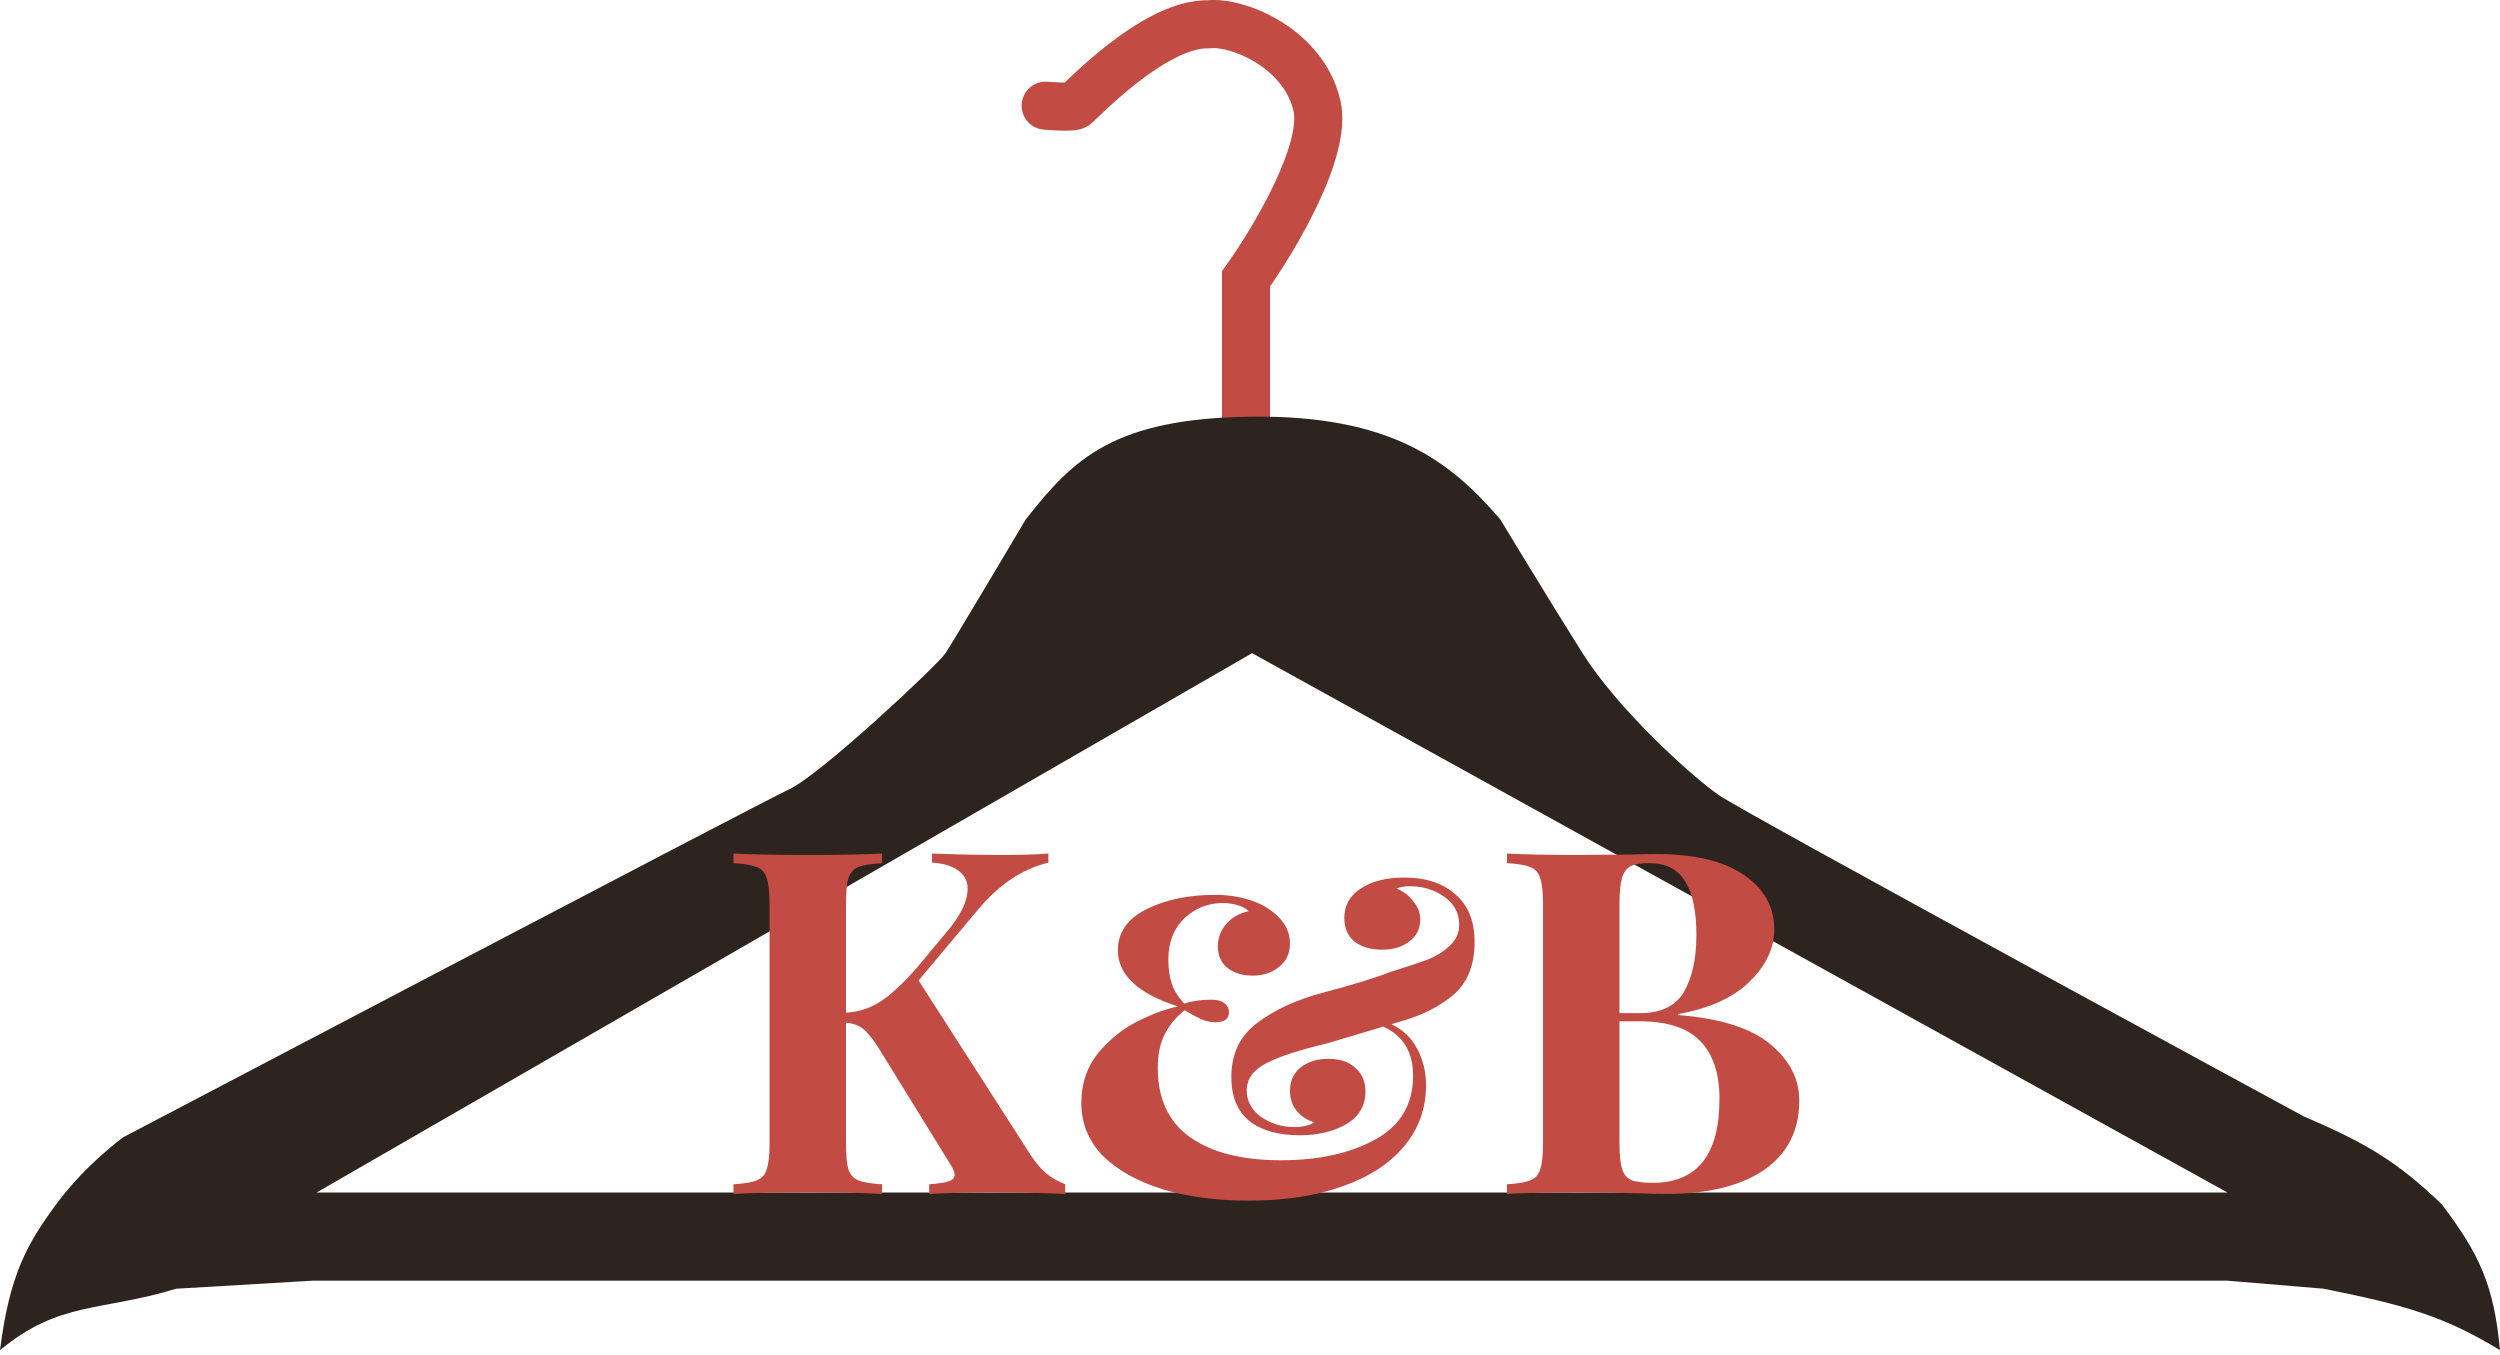
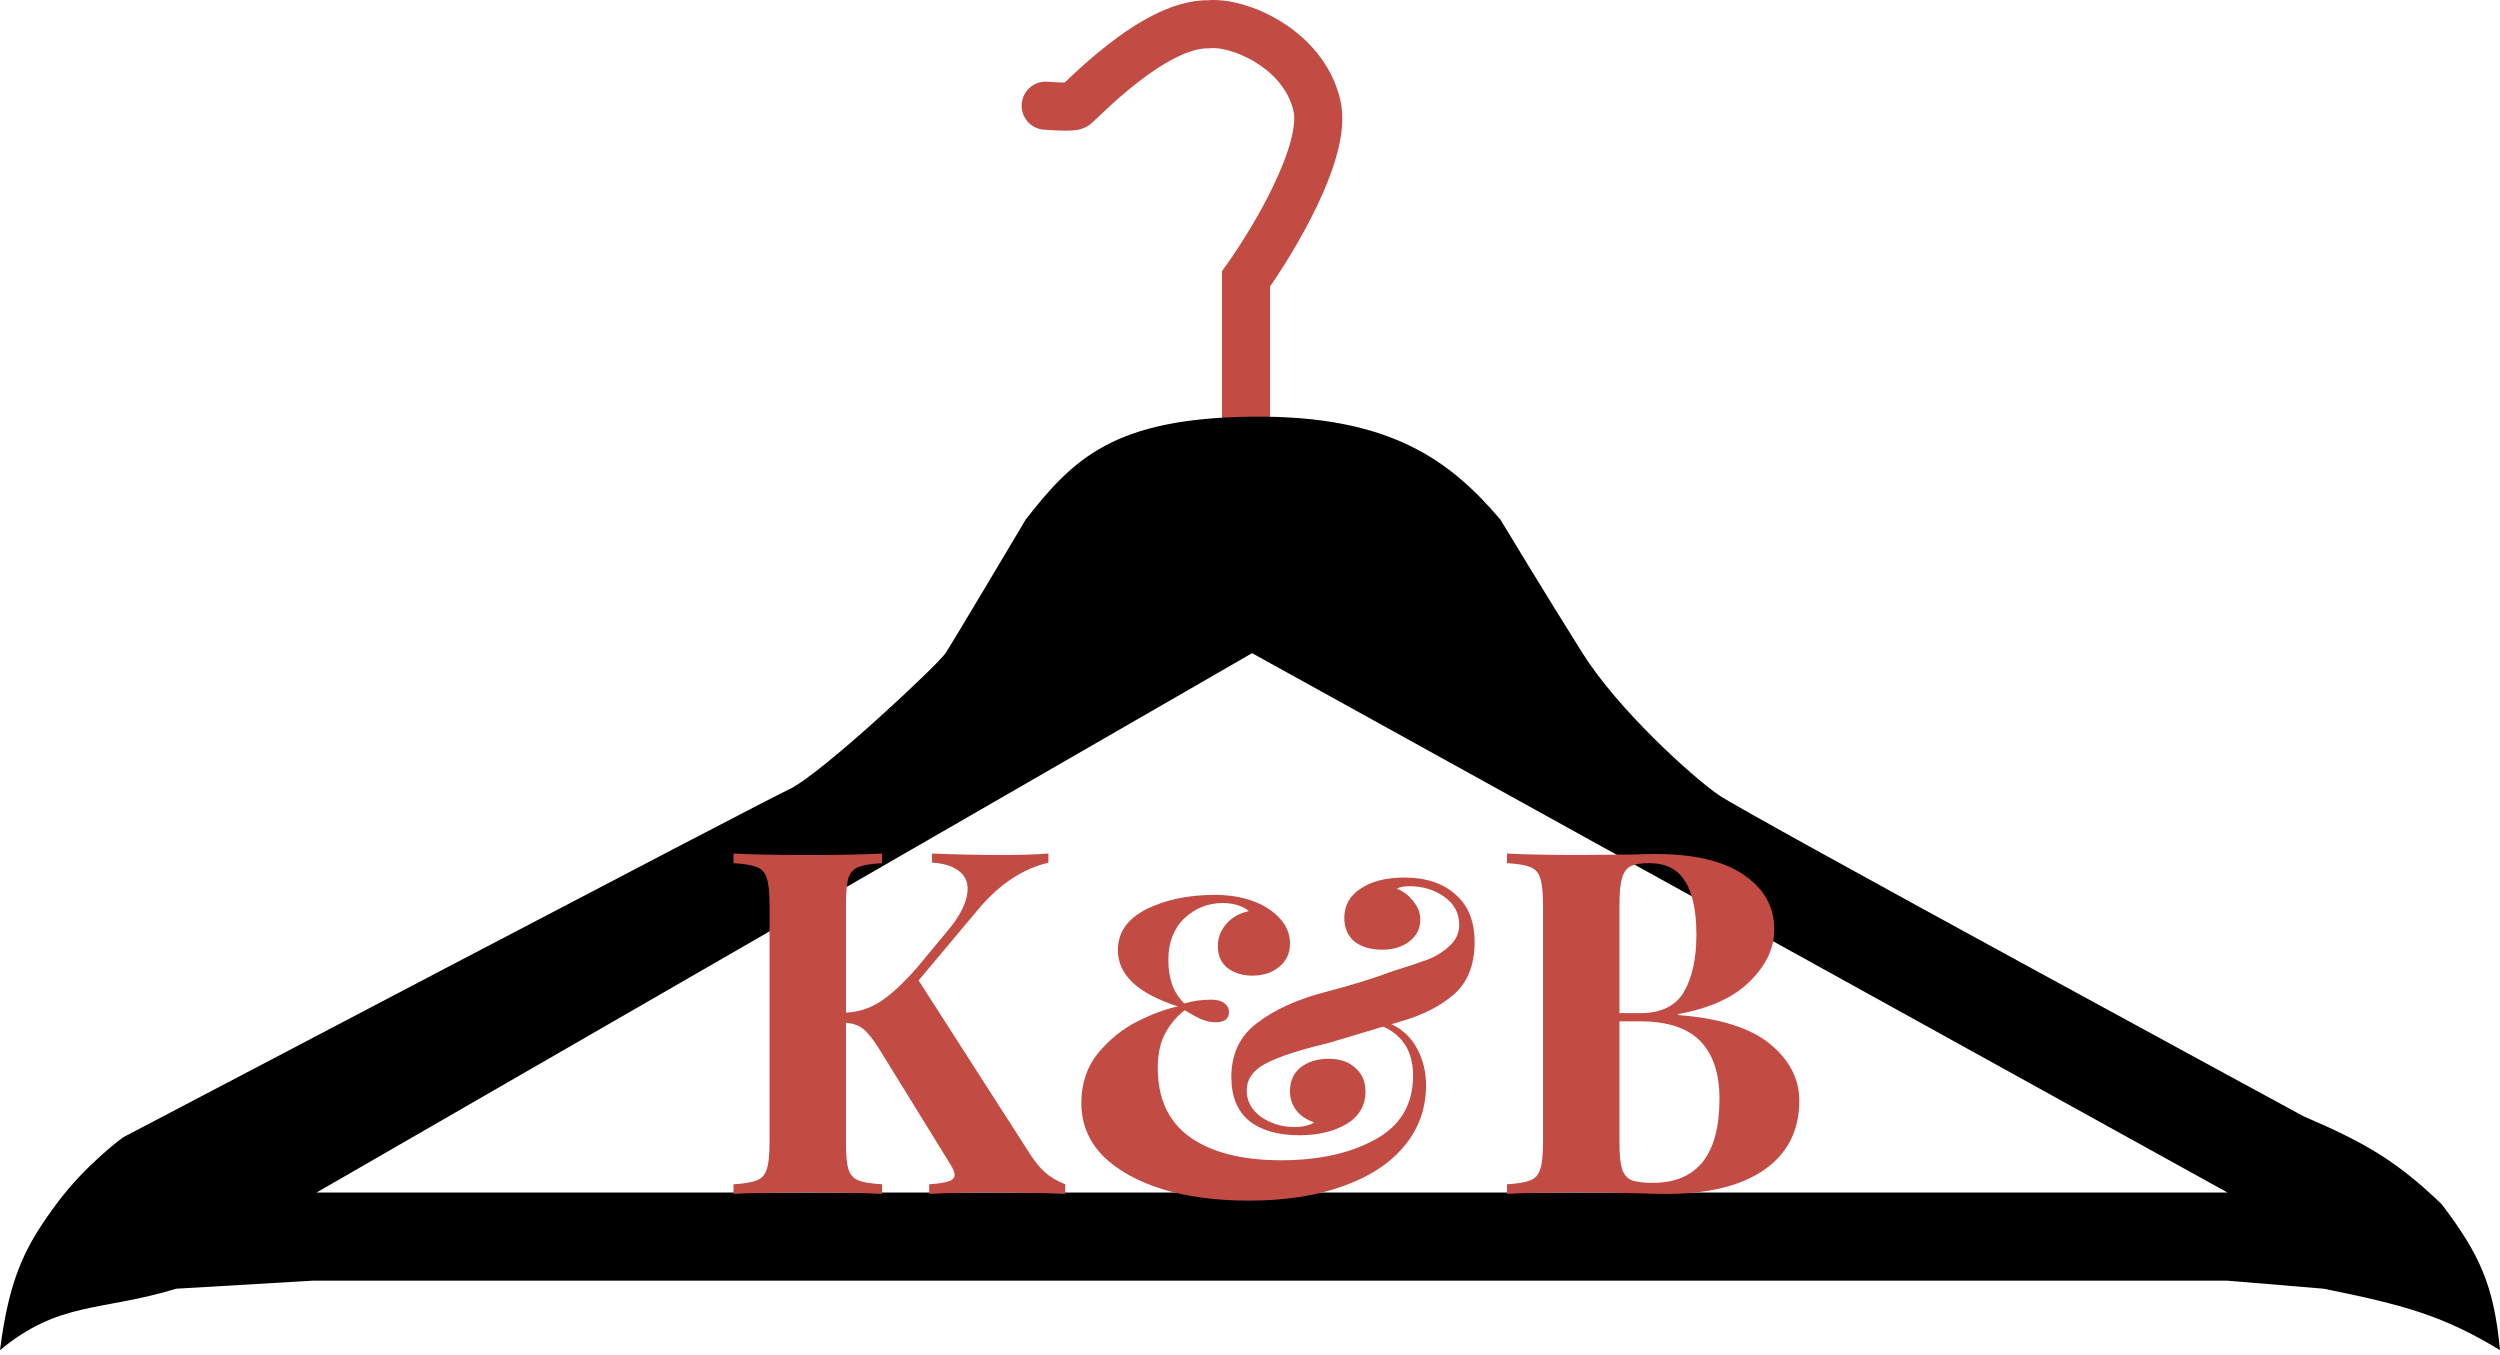
<svg xmlns="http://www.w3.org/2000/svg" width="312" height="169" viewBox="0 0 312 169" fill="none">
  <path d="M130.749 10.2C129.098 10.063 127.648 11.29 127.51 12.941C127.373 14.592 128.6 16.042 130.251 16.18L130.5 13.19L130.749 10.2ZM150.814 3.033L150.753 6.033L150.953 6.037L151.152 6.014L150.814 3.033ZM164.356 13.19L167.279 12.513V12.513L164.356 13.19ZM155.502 34.806L153.06 33.062L152.502 33.845V34.806H155.502ZM130.5 13.19C130.251 16.18 130.251 16.18 130.251 16.18C130.251 16.18 130.251 16.18 130.252 16.18C130.252 16.18 130.252 16.18 130.253 16.18C130.253 16.18 130.254 16.18 130.255 16.18C130.258 16.18 130.261 16.181 130.264 16.181C130.272 16.181 130.282 16.182 130.296 16.183C130.322 16.186 130.359 16.189 130.407 16.192C130.501 16.199 130.634 16.209 130.794 16.22C131.113 16.241 131.551 16.268 132.012 16.286C132.464 16.303 132.985 16.314 133.457 16.298C133.689 16.291 133.961 16.275 134.231 16.239C134.408 16.216 134.943 16.146 135.488 15.873L134.146 13.19L132.804 10.507C133.055 10.382 133.254 10.332 133.317 10.316C133.398 10.297 133.448 10.291 133.448 10.291C133.454 10.29 133.44 10.292 133.402 10.294C133.366 10.297 133.318 10.3 133.257 10.302C132.996 10.31 132.638 10.305 132.243 10.29C131.858 10.275 131.482 10.253 131.199 10.234C131.058 10.224 130.943 10.216 130.864 10.21C130.825 10.207 130.794 10.204 130.775 10.203C130.765 10.202 130.758 10.201 130.754 10.201C130.751 10.201 130.75 10.201 130.749 10.2C130.749 10.2 130.749 10.2 130.749 10.2C130.749 10.2 130.749 10.2 130.749 10.2C130.749 10.2 130.749 10.2 130.749 10.2C130.749 10.2 130.749 10.2 130.5 13.19ZM134.146 13.19L135.488 15.873C135.827 15.704 136.078 15.494 136.105 15.471C136.196 15.398 136.281 15.323 136.346 15.265C136.478 15.147 136.634 15 136.791 14.851C137.123 14.537 137.531 14.145 138.043 13.669C139.057 12.724 140.405 11.514 141.927 10.328C143.459 9.133 145.105 8.011 146.71 7.207C148.351 6.384 149.717 6.012 150.753 6.033L150.814 3.033L150.874 0.034C148.454 -0.015 146.073 0.815 144.021 1.843C141.934 2.889 139.943 4.266 138.238 5.596C136.522 6.933 135.032 8.273 133.953 9.279C133.418 9.777 132.965 10.212 132.665 10.495C132.507 10.645 132.404 10.741 132.341 10.798C132.307 10.828 132.31 10.824 132.335 10.804C132.348 10.794 132.385 10.764 132.44 10.725C132.479 10.697 132.612 10.603 132.804 10.507L134.146 13.19ZM150.814 3.033L151.152 6.014C152.076 5.909 154.368 6.339 156.732 7.803C159 9.208 160.83 11.26 161.434 13.867L164.356 13.19L167.279 12.513C166.211 7.905 163.074 4.673 159.891 2.702C156.803 0.789 153.16 -0.252 150.476 0.052L150.814 3.033ZM164.356 13.19L161.434 13.867C161.599 14.579 161.556 15.774 161.107 17.496C160.673 19.16 159.933 21.046 159.009 22.995C157.16 26.892 154.721 30.738 153.06 33.062L155.502 34.806L157.943 36.55C159.755 34.013 162.394 29.858 164.43 25.566C165.447 23.42 166.351 21.164 166.913 19.009C167.46 16.911 167.764 14.608 167.279 12.513L164.356 13.19ZM155.502 34.806H152.502V53.818H155.502H158.502V34.806H155.502Z" fill="#C24B44" />
-   <path fill-rule="evenodd" clip-rule="evenodd" d="M0 168.5C1.192 159.052 3.386 155.218 7.032 150.269C10.678 145.321 15.366 141.936 15.366 141.936C15.366 141.936 94.594 100.323 98.5 98.5C102.407 96.677 117 83.015 118 81.515C119 80.015 128 64.847 128 64.847C133.934 57.26 138.994 52.186 156.26 52C173.527 51.813 180.996 57.502 187.252 64.847C187.252 64.847 193.073 74.483 197.5 81.515C201.927 88.547 211.114 96.881 214.5 99.224C217.886 101.568 287.519 139.331 287.519 139.331C295.234 142.636 299.12 144.914 304.708 150.269C309.46 156.52 311.247 160.425 312 168.5C304.855 164.143 299.904 162.841 290 160.831L278 159.831L256.5 159.831L223 159.831L189.5 159.831L156 159.831L89 159.831L55 159.831H39L22 160.831C12.578 163.699 7.424 162.357 0 168.5ZM156.26 81.515L39.5 148.831L99 148.831L129 148.831L162 148.831L220 148.831L249 148.831L278 148.831L156.26 81.515Z" fill="#2D2420" />
+   <path fill-rule="evenodd" clip-rule="evenodd" d="M0 168.5C1.192 159.052 3.386 155.218 7.032 150.269C10.678 145.321 15.366 141.936 15.366 141.936C15.366 141.936 94.594 100.323 98.5 98.5C102.407 96.677 117 83.015 118 81.515C119 80.015 128 64.847 128 64.847C133.934 57.26 138.994 52.186 156.26 52C173.527 51.813 180.996 57.502 187.252 64.847C187.252 64.847 193.073 74.483 197.5 81.515C201.927 88.547 211.114 96.881 214.5 99.224C217.886 101.568 287.519 139.331 287.519 139.331C295.234 142.636 299.12 144.914 304.708 150.269C309.46 156.519 311.247 160.425 312 168.5C304.855 164.143 299.904 162.841 290 160.831L278 159.831L256.5 159.831L223 159.831L189.5 159.831L156 159.831L89 159.831L55 159.831H39L22 160.831C12.578 163.699 7.424 162.357 0 168.5ZM156.26 81.515L39.5 148.831L99 148.831L129 148.831L162 148.831L220 148.831L249 148.831L278 148.831L156.26 81.515Z" fill="black" />
  <path d="M128.62 144.14C129.22 145.06 129.84 145.8 130.48 146.36C131.12 146.92 131.94 147.4 132.94 147.8V149C130.14 148.88 127.02 148.82 123.58 148.82C120.94 148.82 118.4 148.88 115.96 149V147.8C117.08 147.72 117.88 147.6 118.36 147.44C118.88 147.28 119.14 147 119.14 146.6C119.14 146.28 118.92 145.78 118.48 145.1L109.78 131C108.98 129.72 108.3 128.86 107.74 128.42C107.22 127.98 106.5 127.72 105.58 127.64V142.64C105.58 144.16 105.68 145.26 105.88 145.94C106.12 146.62 106.54 147.08 107.14 147.32C107.74 147.56 108.72 147.72 110.08 147.8V149C107.92 148.88 104.9 148.82 101.02 148.82C96.74 148.82 93.58 148.88 91.54 149V147.8C92.86 147.72 93.82 147.56 94.42 147.32C95.06 147.08 95.48 146.62 95.68 145.94C95.92 145.26 96.04 144.16 96.04 142.64V112.88C96.04 111.36 95.92 110.26 95.68 109.58C95.48 108.9 95.06 108.44 94.42 108.2C93.82 107.96 92.86 107.8 91.54 107.72V106.52C93.58 106.64 96.74 106.7 101.02 106.7C104.9 106.7 107.92 106.64 110.08 106.52V107.72C108.72 107.8 107.74 107.96 107.14 108.2C106.54 108.44 106.12 108.9 105.88 109.58C105.68 110.26 105.58 111.36 105.58 112.88V126.38C107.18 126.3 108.64 125.82 109.96 124.94C111.28 124.06 112.78 122.66 114.46 120.74L118 116.48C119.84 114.36 120.76 112.5 120.76 110.9C120.76 109.94 120.36 109.18 119.56 108.62C118.8 108.06 117.72 107.74 116.32 107.66V106.52C119.24 106.64 122.2 106.7 125.2 106.7C127.52 106.7 129.4 106.64 130.84 106.52V107.66C127.64 108.42 124.74 110.34 122.14 113.42L114.64 122.36L128.62 144.14ZM184.03 117.56C184.03 120.4 183.17 122.58 181.45 124.1C179.73 125.58 177.53 126.7 174.85 127.46L173.65 127.82C175.09 128.5 176.17 129.54 176.89 130.94C177.61 132.3 177.97 133.8 177.97 135.44C177.97 138.32 177.07 140.84 175.27 143C173.51 145.16 170.95 146.84 167.59 148.04C164.27 149.24 160.35 149.84 155.83 149.84C151.79 149.84 148.19 149.36 145.03 148.4C141.87 147.4 139.39 146 137.59 144.2C135.83 142.36 134.95 140.18 134.95 137.66C134.95 135.22 135.65 133.14 137.05 131.42C138.49 129.7 140.13 128.38 141.97 127.46C143.81 126.54 145.49 125.92 147.01 125.6C142.01 124 139.51 121.66 139.51 118.58C139.51 116.38 140.69 114.68 143.05 113.48C145.45 112.28 148.31 111.68 151.63 111.68C153.79 111.68 155.71 112.08 157.39 112.88C159.79 114.16 160.99 115.78 160.99 117.74C160.99 118.98 160.53 119.96 159.61 120.68C158.73 121.4 157.63 121.76 156.31 121.76C155.07 121.76 154.03 121.44 153.19 120.8C152.39 120.16 151.99 119.26 151.99 118.1C151.99 117.06 152.33 116.14 153.01 115.34C153.73 114.5 154.67 113.96 155.83 113.72C155.59 113.44 155.17 113.2 154.57 113C153.97 112.8 153.31 112.7 152.59 112.7C150.75 112.7 149.15 113.34 147.79 114.62C146.47 115.9 145.81 117.62 145.81 119.78C145.81 120.86 145.95 121.84 146.23 122.72C146.51 123.6 147.03 124.44 147.79 125.24C148.83 124.92 149.95 124.76 151.15 124.76C151.87 124.76 152.41 124.9 152.77 125.18C153.17 125.46 153.37 125.84 153.37 126.32C153.37 127.16 152.81 127.58 151.69 127.58C151.09 127.58 150.47 127.44 149.83 127.16C149.23 126.88 148.57 126.52 147.85 126.08C146.81 126.88 145.99 127.86 145.39 129.02C144.79 130.14 144.49 131.56 144.49 133.28C144.49 137.12 145.83 140 148.51 141.92C151.23 143.84 155.01 144.8 159.85 144.8C164.57 144.8 168.49 143.94 171.61 142.22C174.77 140.5 176.35 137.84 176.35 134.24C176.35 131.28 175.11 129.24 172.63 128.12L165.61 130.22C162.21 131.02 159.69 131.84 158.05 132.68C156.41 133.52 155.59 134.66 155.59 136.1C155.59 137.42 156.19 138.52 157.39 139.4C158.63 140.24 160.03 140.66 161.59 140.66C162.07 140.66 162.55 140.6 163.03 140.48C163.51 140.36 163.83 140.22 163.99 140.06C163.03 139.74 162.29 139.24 161.77 138.56C161.25 137.88 160.99 137.08 160.99 136.16C160.99 134.92 161.43 133.94 162.31 133.22C163.23 132.5 164.39 132.14 165.79 132.14C167.23 132.14 168.35 132.52 169.15 133.28C169.99 134 170.41 134.98 170.41 136.22C170.41 137.98 169.61 139.34 168.01 140.3C166.41 141.22 164.47 141.68 162.19 141.68C159.51 141.68 157.41 141.08 155.89 139.88C154.41 138.64 153.67 136.82 153.67 134.42C153.67 131.54 154.73 129.3 156.85 127.7C158.97 126.06 161.75 124.78 165.19 123.86C168.59 122.98 171.45 122.1 173.77 121.22C175.81 120.58 177.31 120.08 178.27 119.72C179.27 119.32 180.15 118.76 180.91 118.04C181.71 117.32 182.11 116.44 182.11 115.4C182.11 113.96 181.49 112.8 180.25 111.92C179.01 111.04 177.57 110.6 175.93 110.6C175.25 110.6 174.71 110.7 174.31 110.9C175.19 111.26 175.89 111.8 176.41 112.52C176.97 113.2 177.25 113.94 177.25 114.74C177.25 115.9 176.79 116.82 175.87 117.5C174.99 118.18 173.87 118.52 172.51 118.52C171.07 118.52 169.91 118.18 169.03 117.5C168.19 116.78 167.77 115.8 167.77 114.56C167.77 113 168.45 111.78 169.81 110.9C171.17 109.98 172.99 109.52 175.27 109.52C177.95 109.52 180.07 110.22 181.63 111.62C183.23 112.98 184.03 114.96 184.03 117.56ZM209.43 126.68C214.63 127.08 218.45 128.28 220.89 130.28C223.33 132.28 224.55 134.64 224.55 137.36C224.55 141.08 223.09 143.96 220.17 146C217.25 148 213.19 149 207.99 149C206.83 149 205.85 148.98 205.05 148.94C202.41 148.86 199.83 148.82 197.31 148.82C193.19 148.82 190.11 148.88 188.07 149V147.8C189.39 147.72 190.35 147.56 190.95 147.32C191.59 147.08 192.01 146.62 192.21 145.94C192.45 145.26 192.57 144.16 192.57 142.64V112.88C192.57 111.36 192.45 110.26 192.21 109.58C192.01 108.9 191.59 108.44 190.95 108.2C190.35 107.96 189.39 107.8 188.07 107.72V106.52C190.11 106.64 193.15 106.7 197.19 106.7L203.85 106.64C204.65 106.6 205.57 106.58 206.61 106.58C211.41 106.58 215.07 107.44 217.59 109.16C220.15 110.88 221.43 113.16 221.43 116C221.43 118.32 220.41 120.48 218.37 122.48C216.37 124.48 213.39 125.84 209.43 126.56V126.68ZM205.83 107.72C204.75 107.72 203.95 107.86 203.43 108.14C202.95 108.42 202.61 108.92 202.41 109.64C202.21 110.36 202.11 111.44 202.11 112.88V126.44H204.69C207.29 126.44 209.11 125.56 210.15 123.8C211.19 122 211.71 119.62 211.71 116.66C211.71 113.66 211.23 111.42 210.27 109.94C209.35 108.46 207.87 107.72 205.83 107.72ZM206.25 147.62C211.81 147.62 214.59 144.12 214.59 137.12C214.59 133.96 213.79 131.56 212.19 129.92C210.59 128.28 208.07 127.46 204.63 127.46H202.11V142.64C202.11 144.08 202.21 145.14 202.41 145.82C202.61 146.5 202.99 146.98 203.55 147.26C204.15 147.5 205.05 147.62 206.25 147.62Z" fill="#C24B44" />
</svg>
